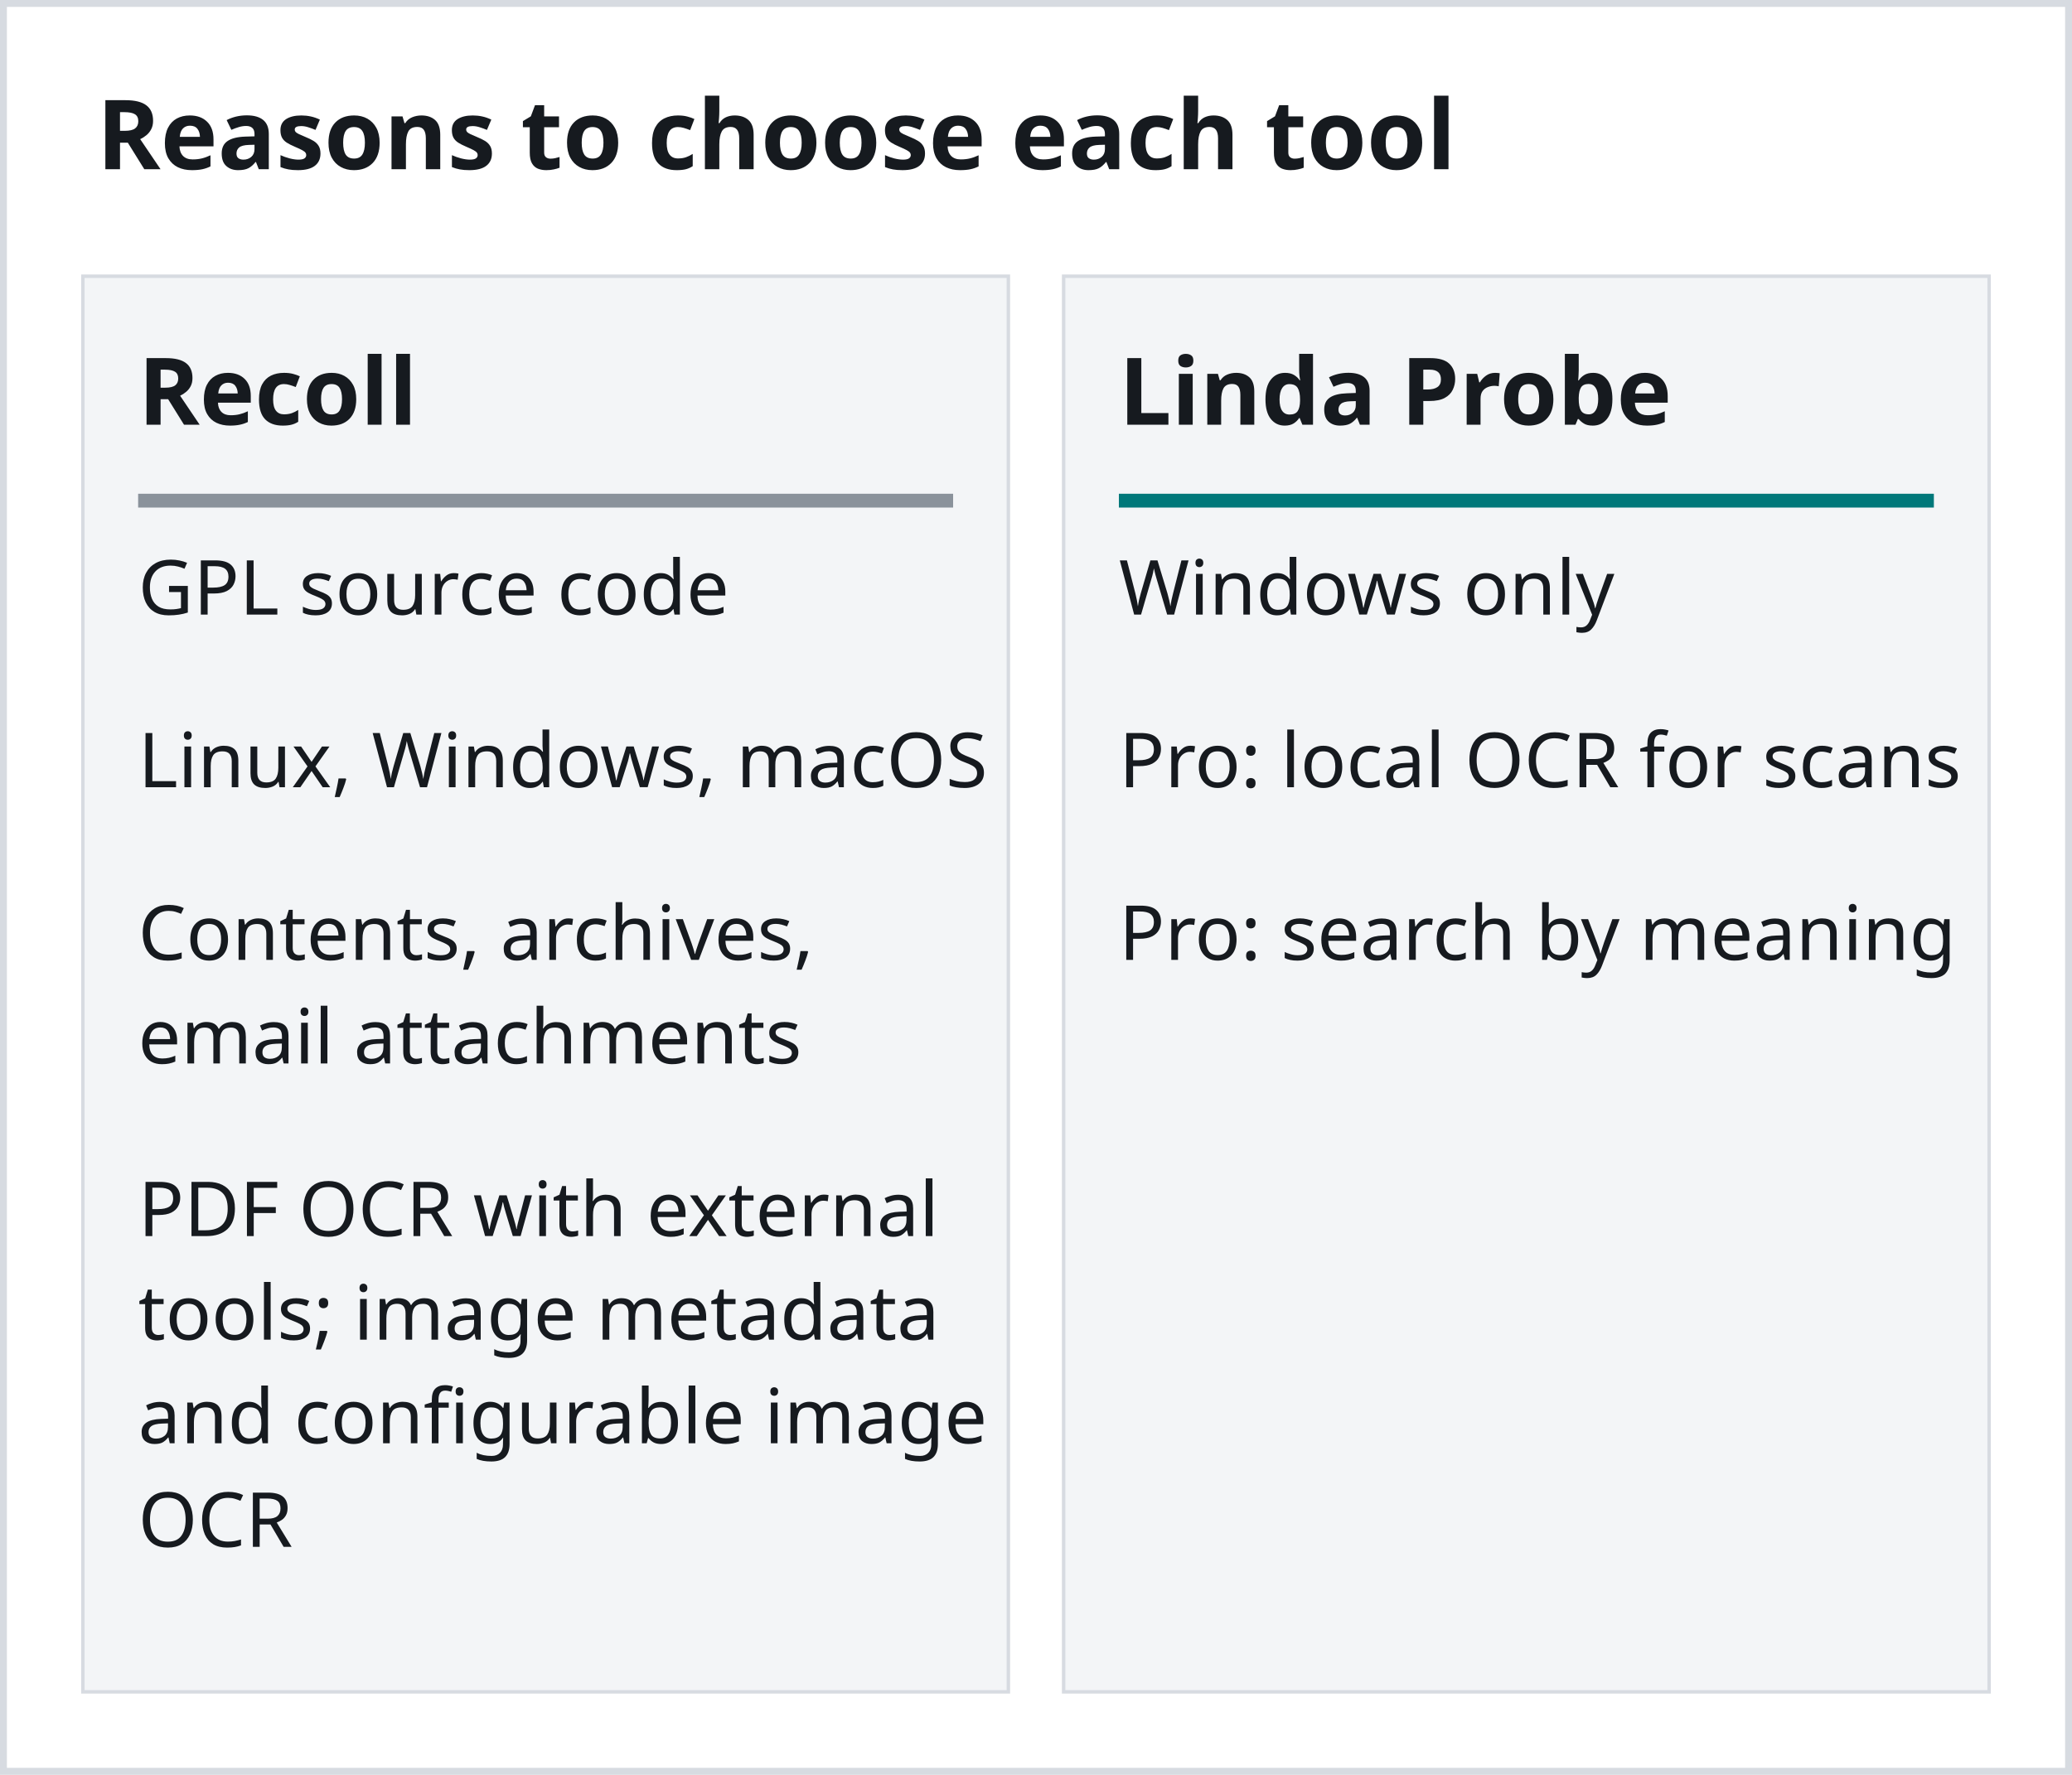
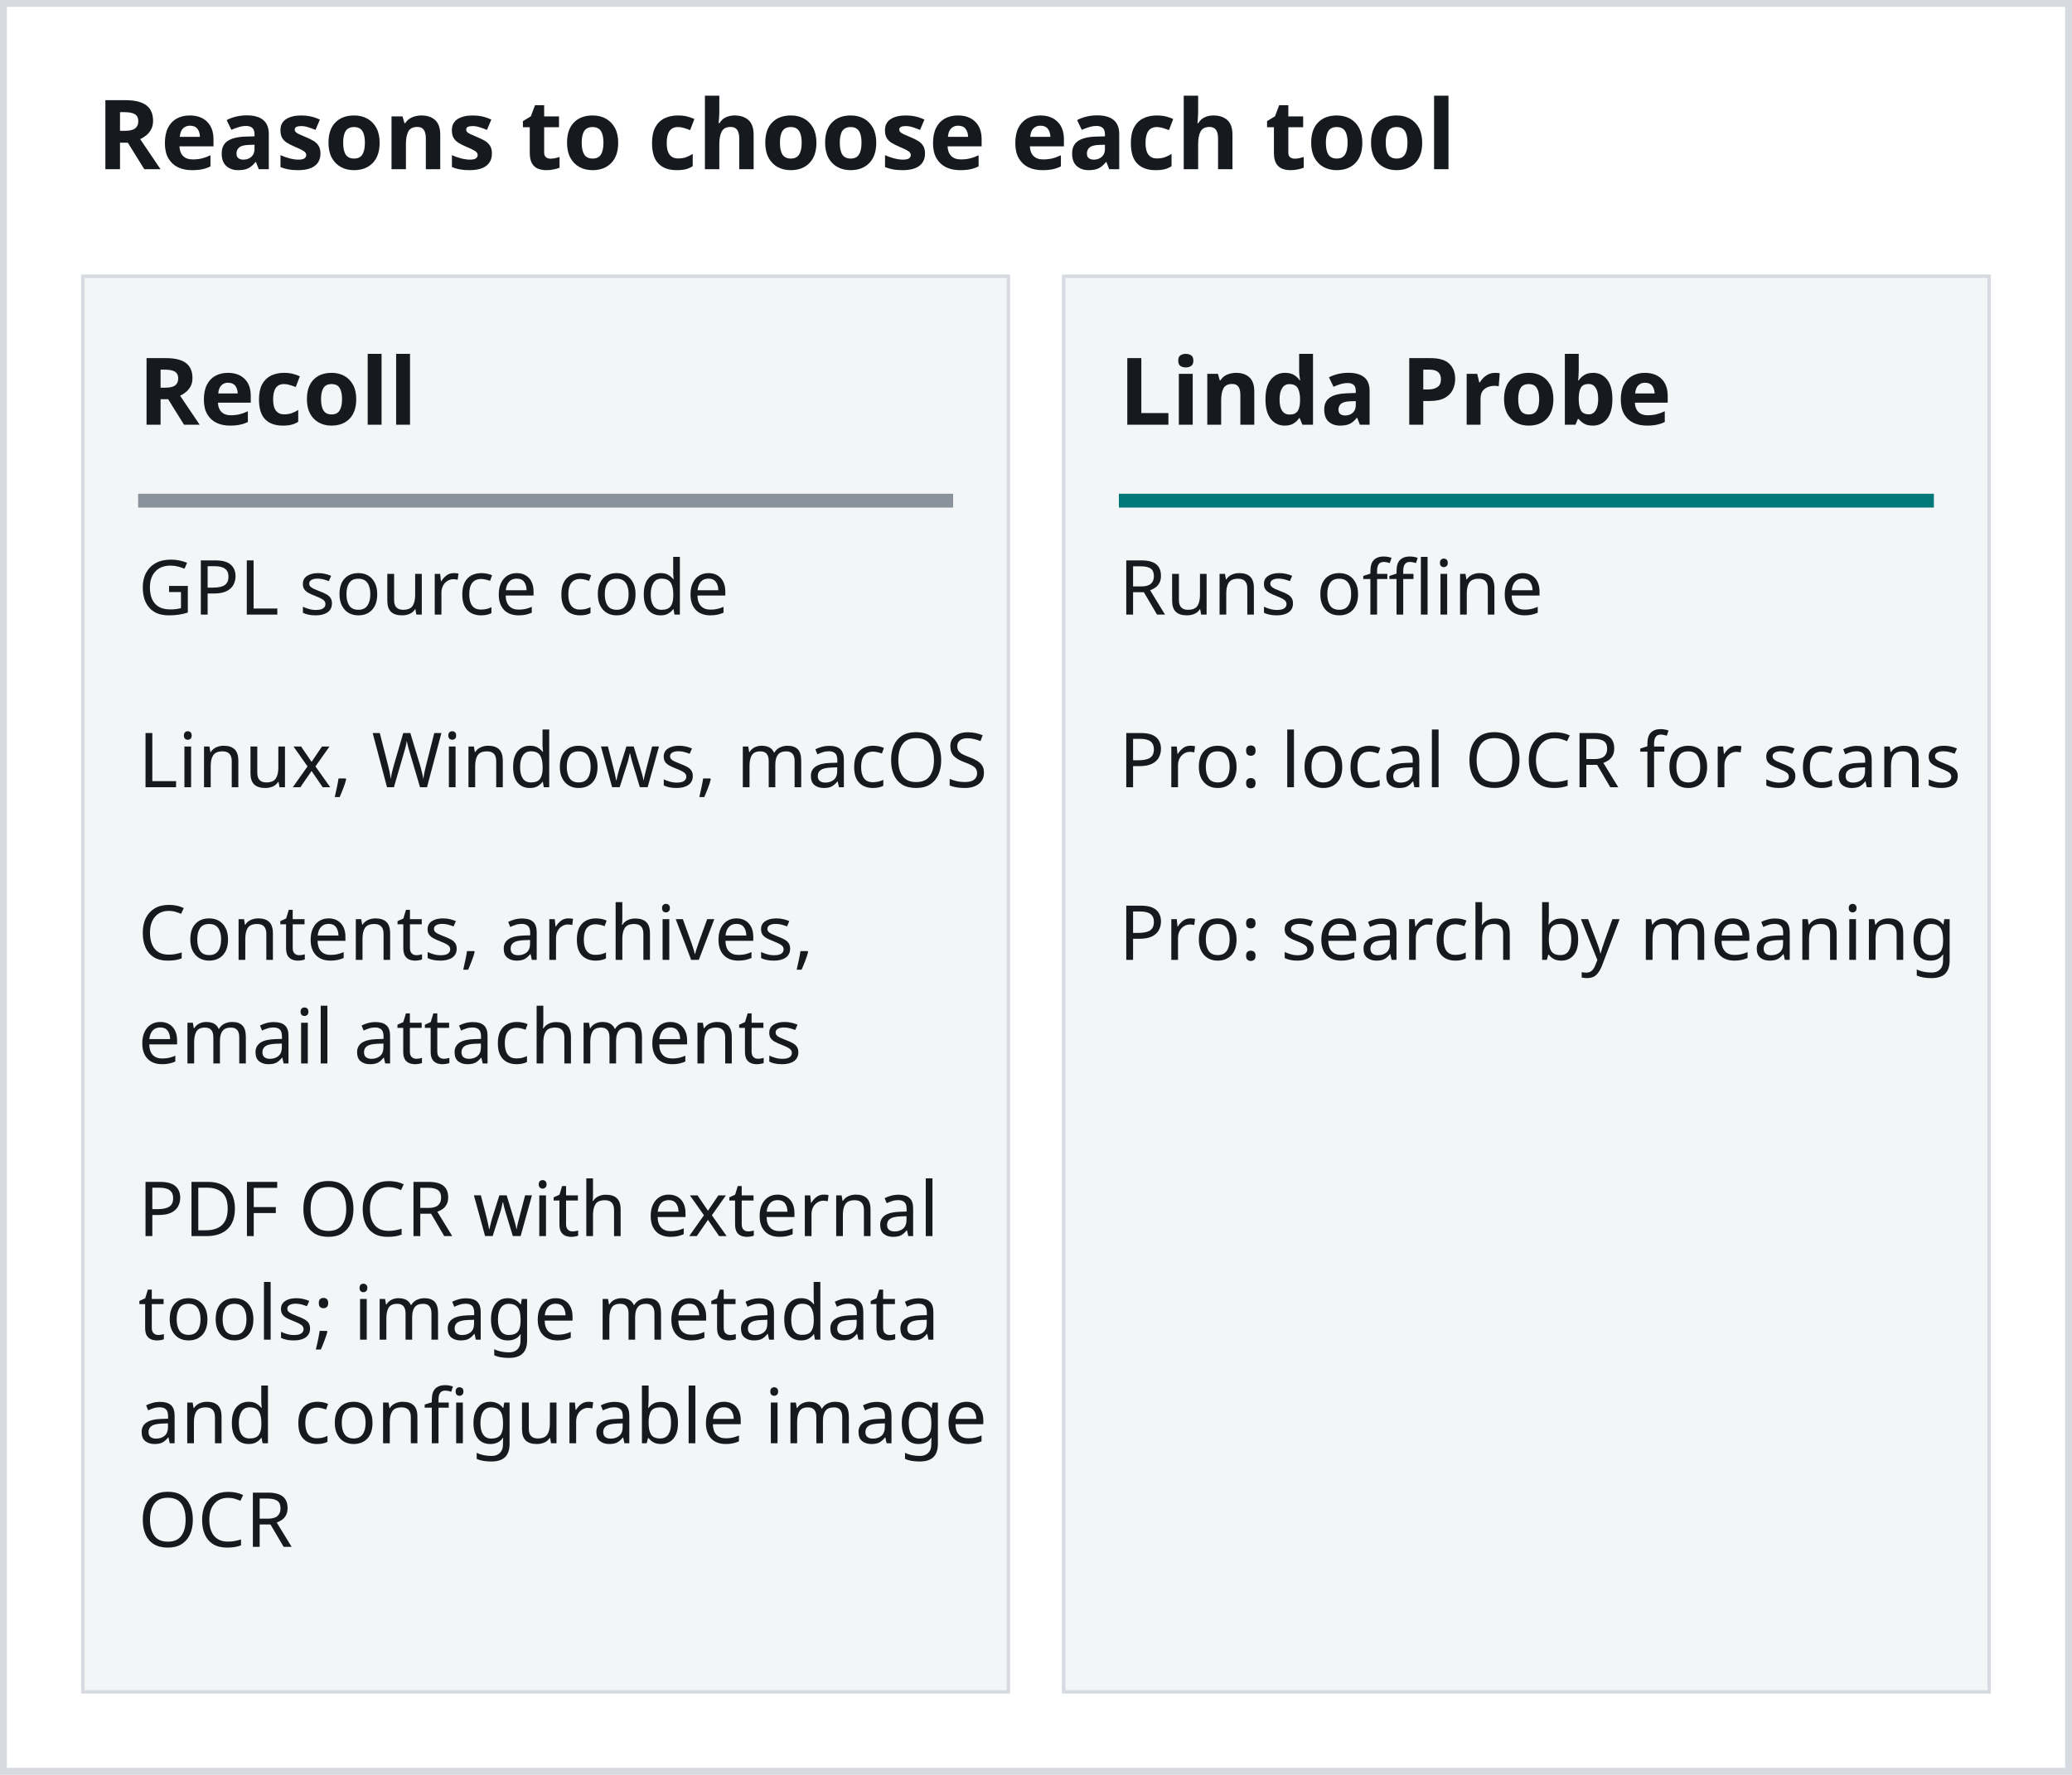
<svg xmlns="http://www.w3.org/2000/svg" xml:lang="en" width="600" height="514" viewBox="0 0 600 514" role="img" aria-labelledby="title">
  <rect x="1" y="1" width="598" height="512" rx="0" fill="#ffffff" stroke="#d7dbe1" stroke-width="2" />
  <g font-family="Segoe UI Variable Text, Segoe UI, system-ui, sans-serif">
    <text x="28" y="49" font-size="28" font-weight="600" fill="#161a1f">
      <tspan x="28" dy="0">Reasons to choose each tool</tspan>
    </text>
    <rect x="24" y="80" width="268" height="410" rx="0" fill="#f3f5f7" stroke="#d7dbe1" />
    <text x="40" y="123" font-size="27" font-weight="600" fill="#161a1f">
      <tspan x="40" dy="0">Recoll</tspan>
    </text>
    <path d="M40 145 H276" stroke="#8a929b" stroke-width="4" />
    <text x="40" y="178" font-size="22" fill="#161a1f">
      <tspan x="40" dy="0">GPL source code</tspan>
    </text>
    <text x="40" y="228" font-size="22" fill="#161a1f">
      <tspan x="40" dy="0">Linux, Windows, macOS</tspan>
    </text>
    <text x="40" y="278" font-size="22" fill="#161a1f">
      <tspan x="40" dy="0">Contents, archives,</tspan>
      <tspan x="40" dy="30">email attachments</tspan>
    </text>
    <text x="40" y="358" font-size="22" fill="#161a1f">
      <tspan x="40" dy="0">PDF OCR with external</tspan>
      <tspan x="40" dy="30">tools; image metadata</tspan>
      <tspan x="40" dy="30">and configurable image</tspan>
      <tspan x="40" dy="30">OCR</tspan>
    </text>
    <rect x="308" y="80" width="268" height="410" rx="0" fill="#f3f5f7" stroke="#d7dbe1" />
    <text x="324" y="123" font-size="27" font-weight="600" fill="#161a1f">
      <tspan x="324" dy="0">Linda Probe</tspan>
    </text>
    <path d="M324 145 H560" stroke="#00787a" stroke-width="4" />
    <text x="324" y="178" font-size="22" fill="#161a1f">
-       <tspan x="324" dy="0">Windows only</tspan>
+       <tspan x="324" dy="0">Runs offline</tspan>
    </text>
    <text x="324" y="228" font-size="22" fill="#161a1f">
      <tspan x="324" dy="0">Pro: local OCR for scans</tspan>
    </text>
    <text x="324" y="278" font-size="22" fill="#161a1f">
      <tspan x="324" dy="0">Pro: search by meaning</tspan>
    </text>
  </g>
</svg>
